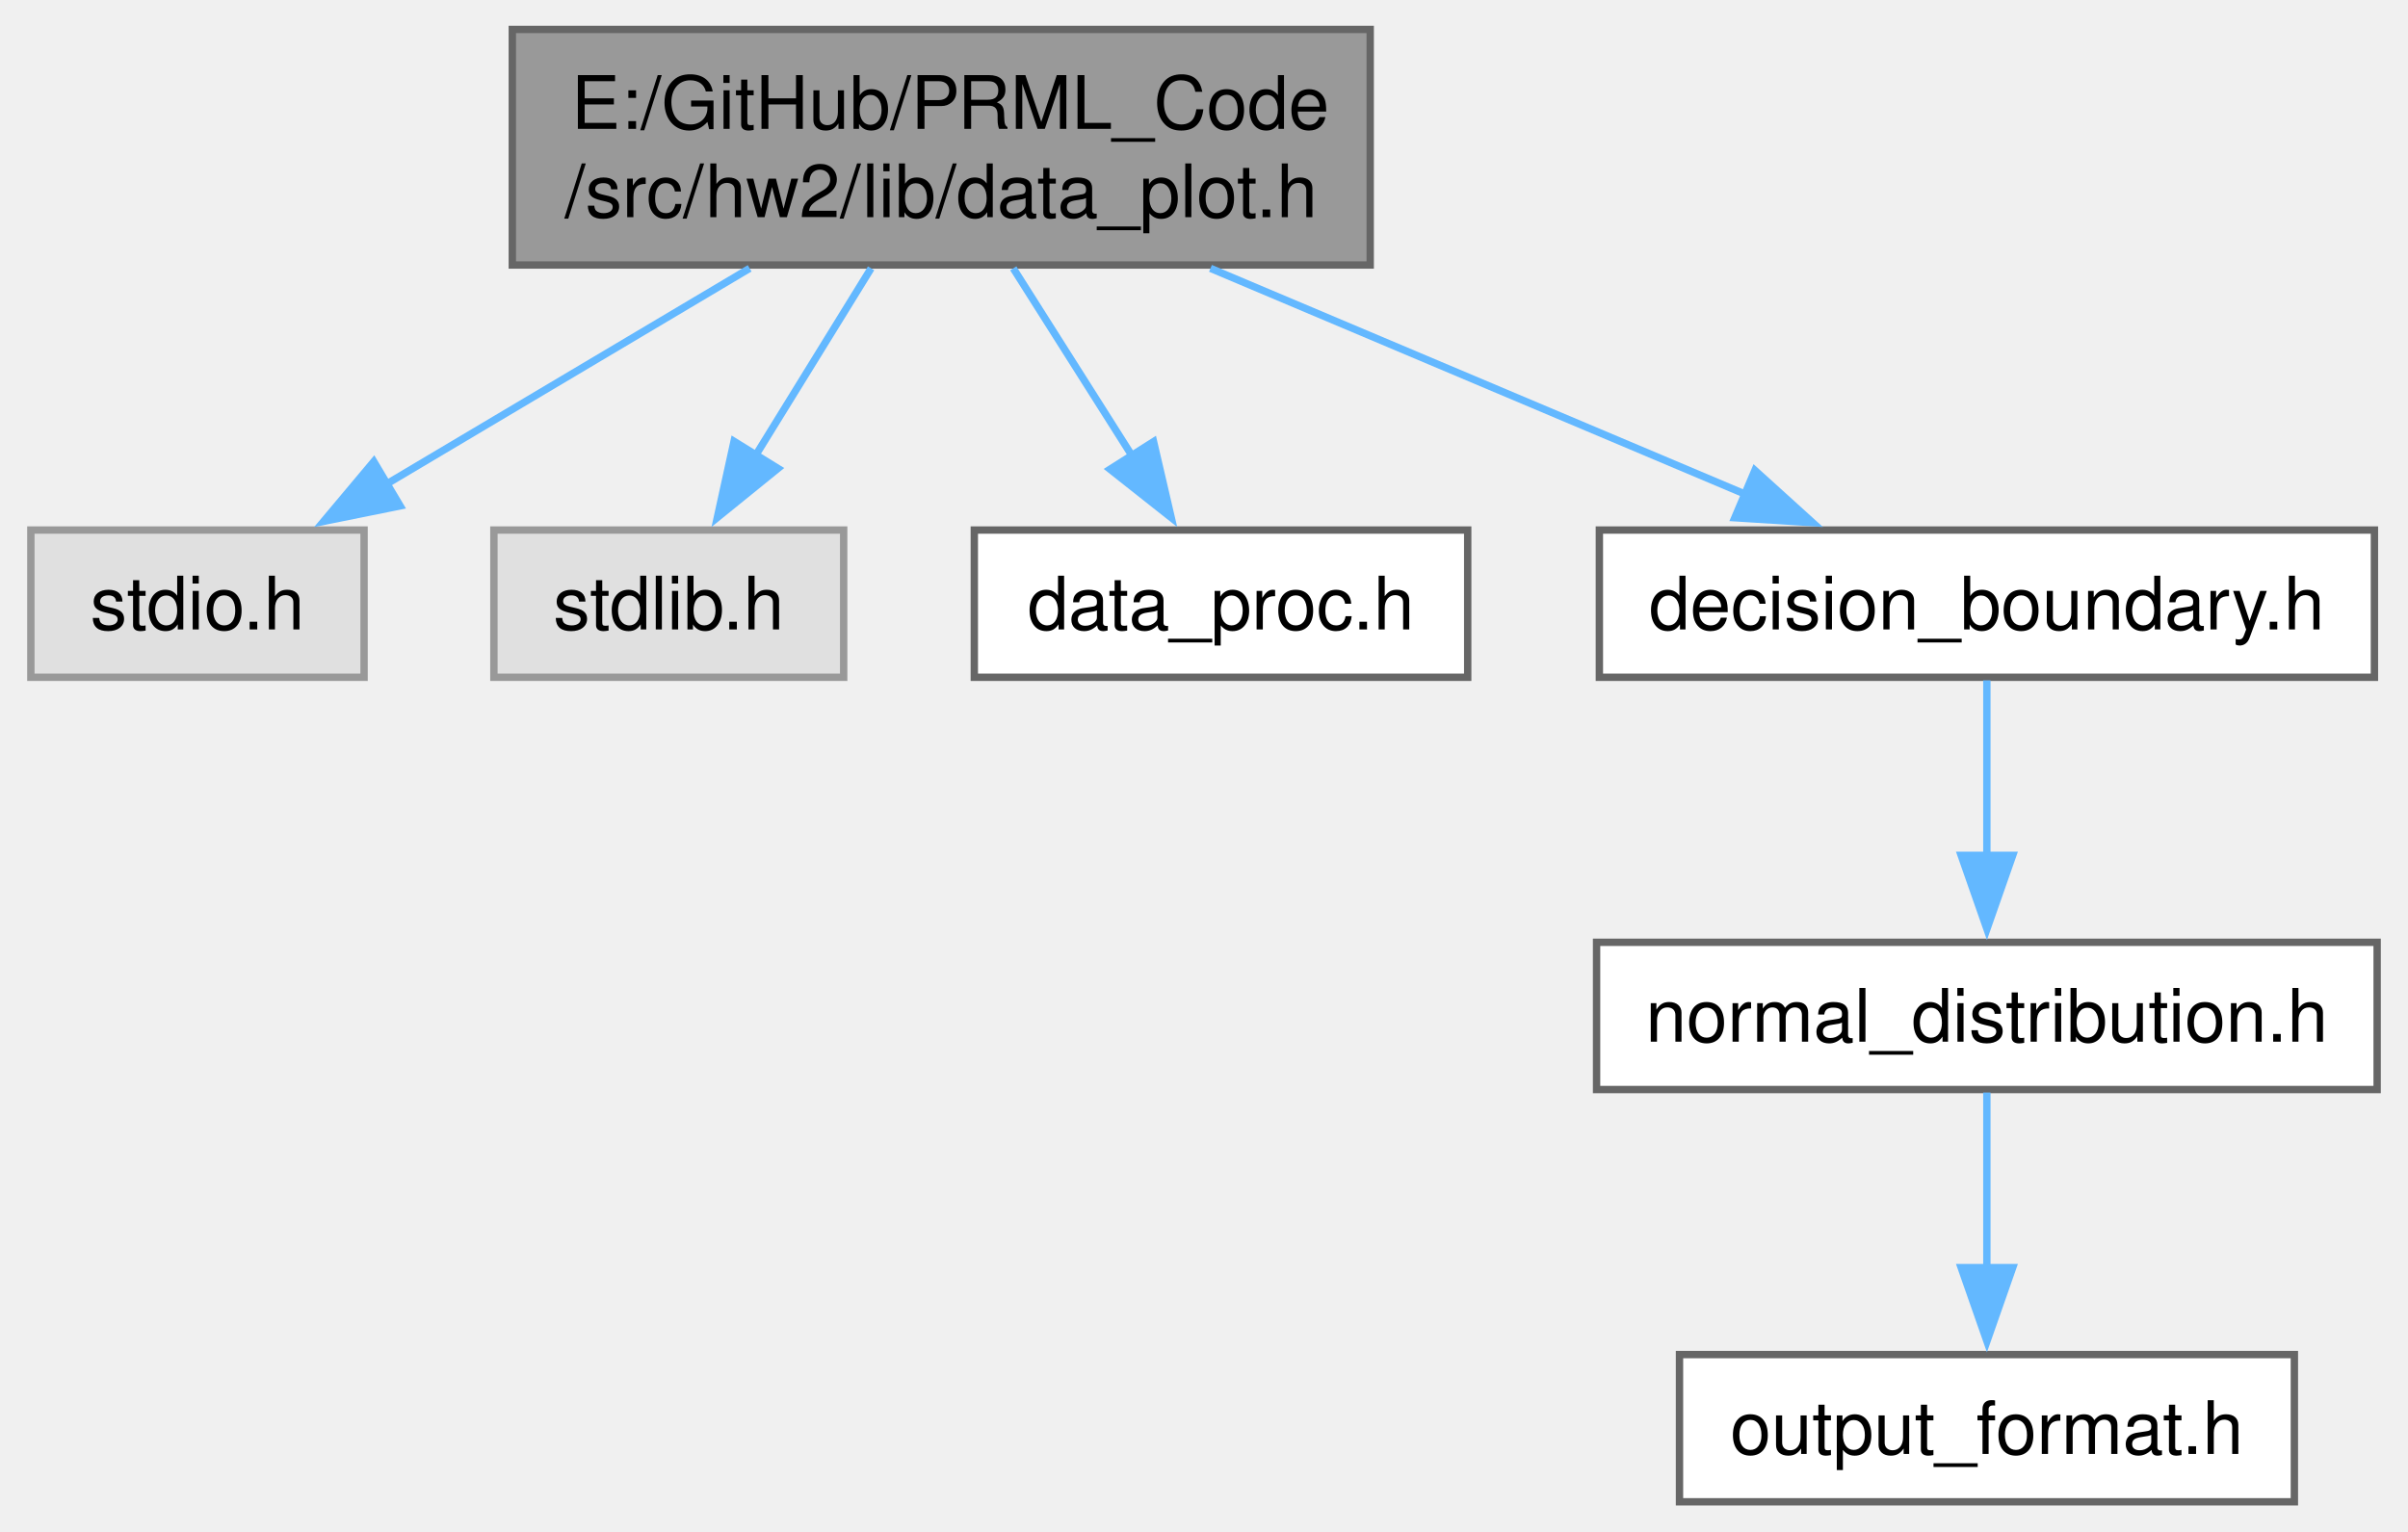
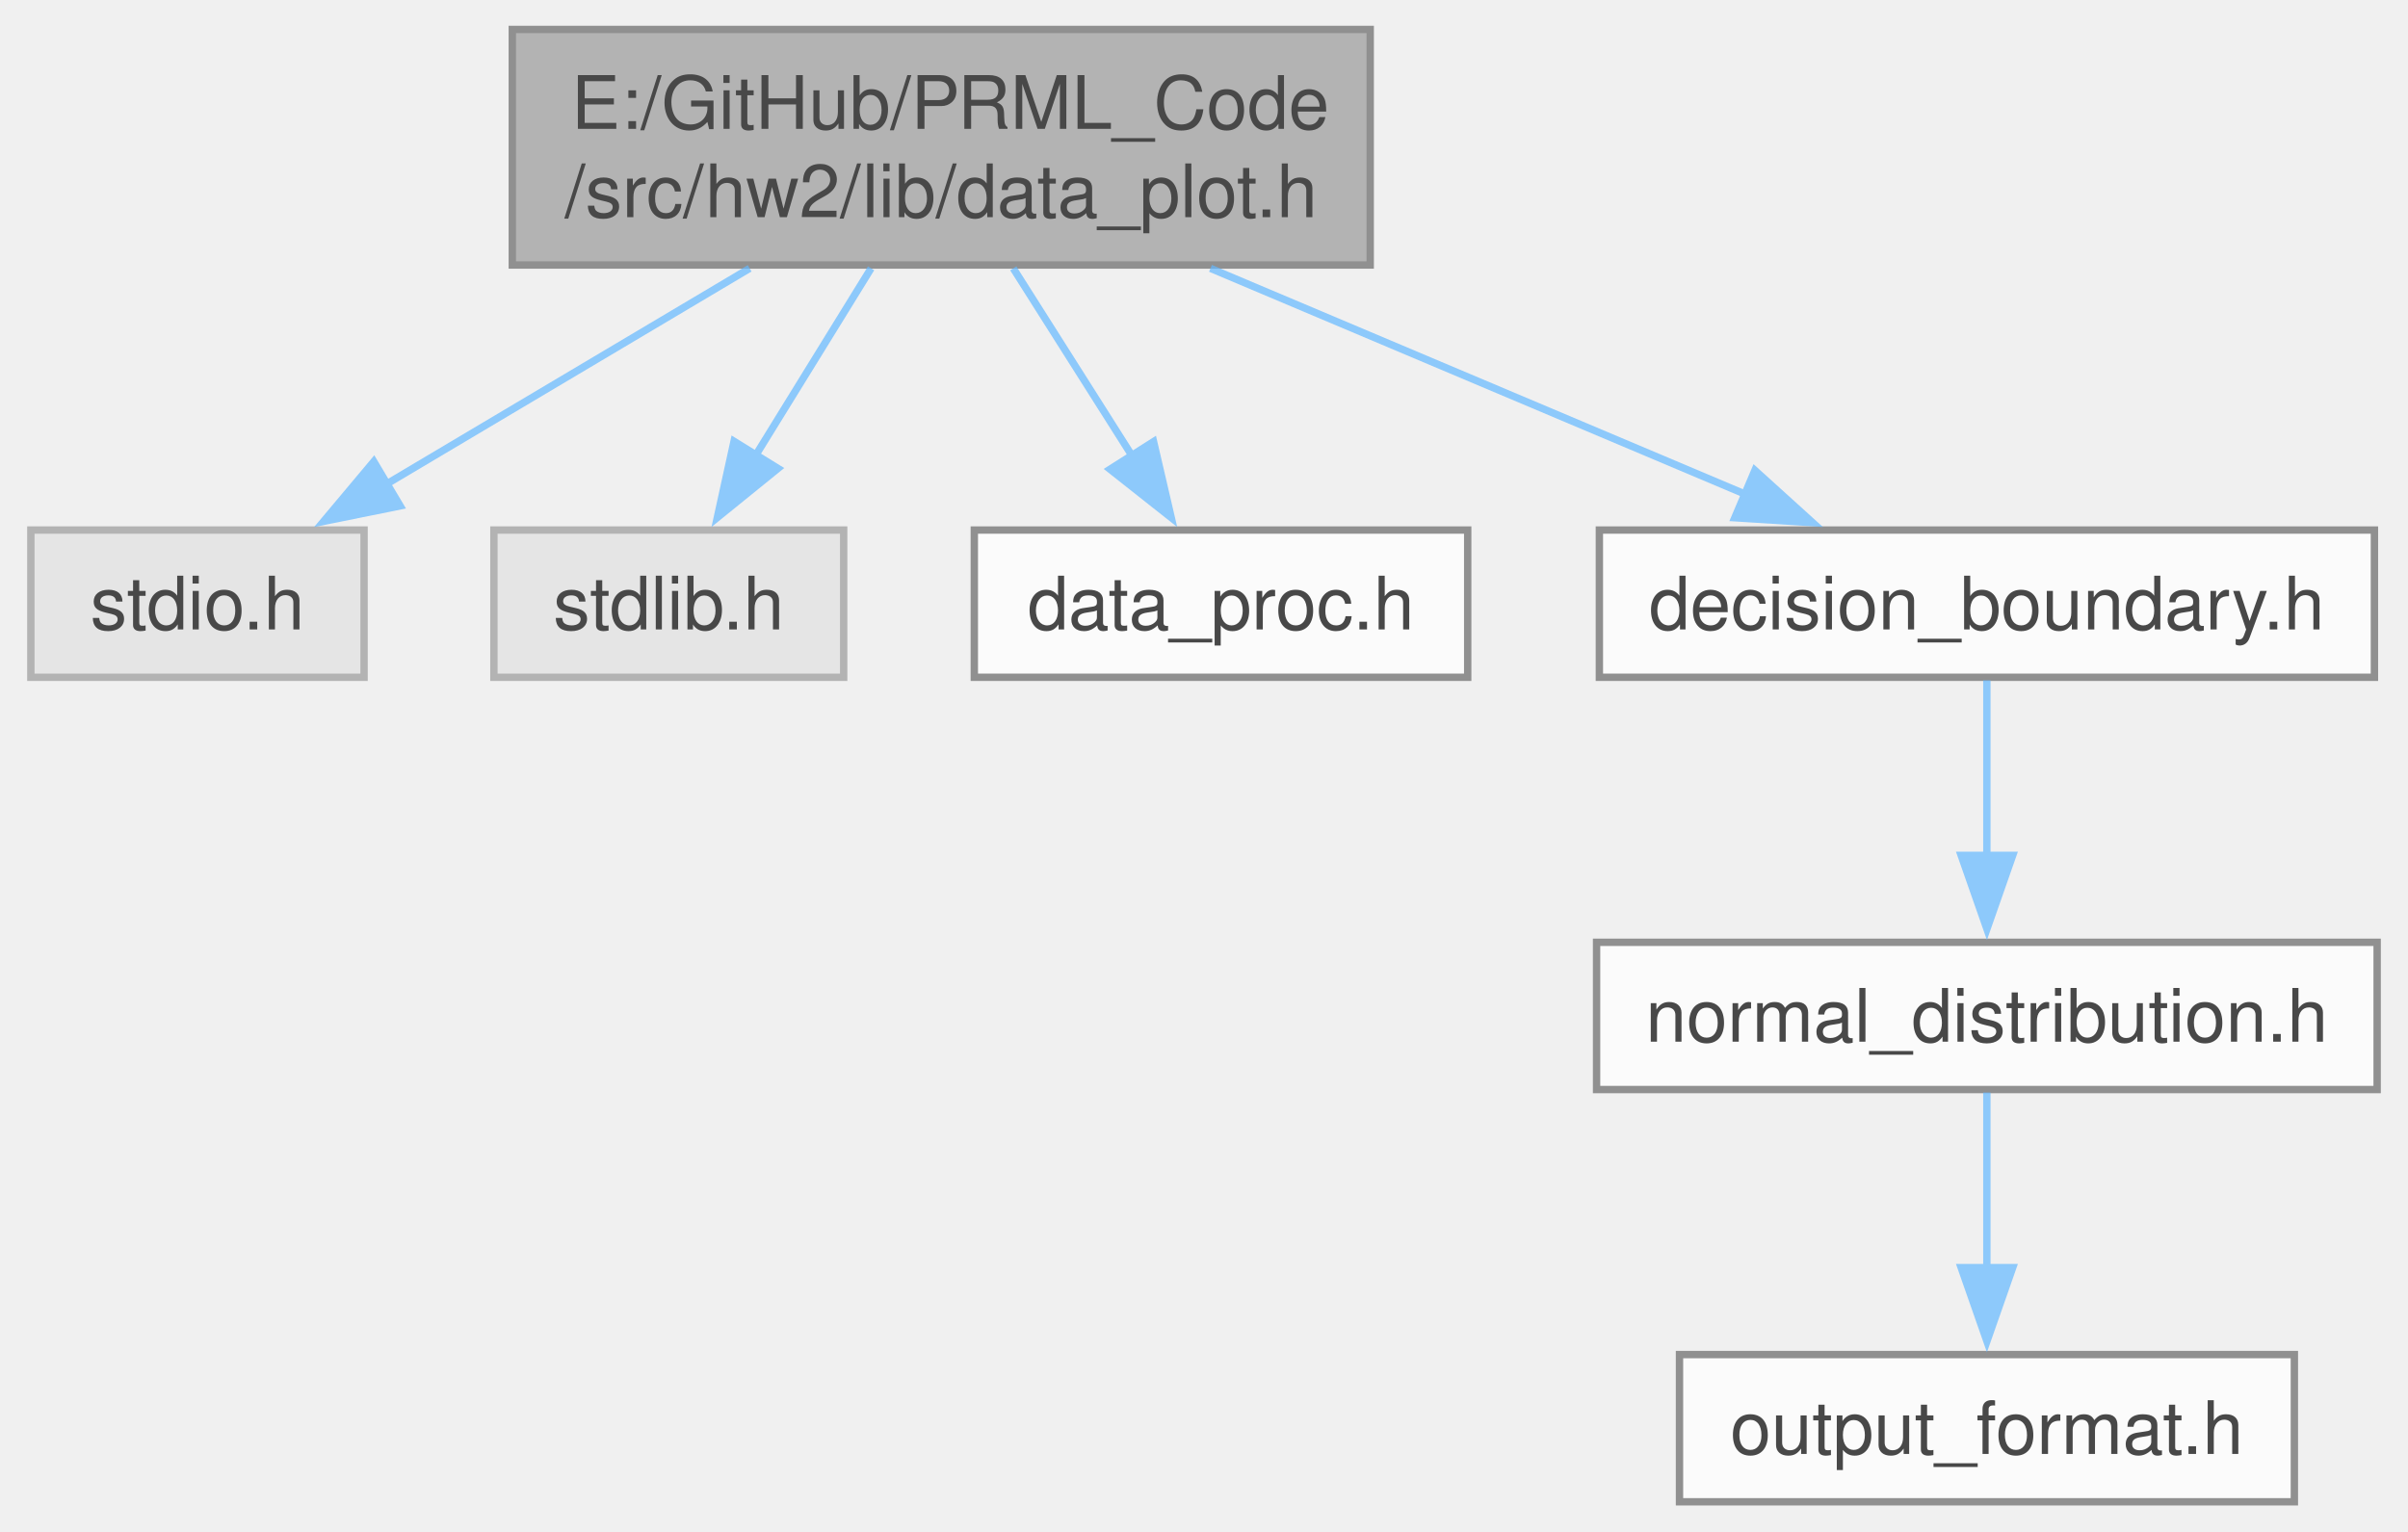
<svg xmlns="http://www.w3.org/2000/svg" xmlns:xlink="http://www.w3.org/1999/xlink" width="327pt" height="208pt" viewBox="0.00 0.00 326.62 208.00">
-   <g id="graph0" class="graph" transform="scale(1 1) rotate(0) translate(4 204)">
-     <g id="Node000001" class="node">
-       <g id="a_Node000001">
-         <a xlink:title="Plotting functions for data.">
-           <polygon fill="#999999" stroke="#666666" points="181.88,-200 65.38,-200 65.38,-168 181.88,-168 181.88,-200" />
-           <text text-anchor="start" x="73.38" y="-186.5" font-family="Helvetica,sans-Serif" font-size="10.00">E:/GitHub/PRML_Code</text>
-           <text text-anchor="middle" x="123.62" y="-174.5" font-family="Helvetica,sans-Serif" font-size="10.00">/src/hw2/lib/data_plot.h</text>
-         </a>
+   <svg id="main" version="1.1" xml:space="preserve">
+     <style type="text/css">
+ .node, .edge {opacity: 0.7;}
+ .node.selected, .edge.selected {opacity: 1;}
+ .edge:hover path { stroke: red; }
+ .edge:hover polygon { stroke: red; fill: red; }
+ </style>
+     <svg id="graph" class="graph">
+       <g id="graph0" class="graph" transform="scale(1 1) rotate(0) translate(4 204)">
+         <g id="Node000001" class="node">
+           <g id="a_Node000001">
+             <a xlink:title="Plotting functions for data.">
+               <polygon fill="#999999" stroke="#666666" points="181.88,-200 65.38,-200 65.38,-168 181.88,-168 181.88,-200" />
+               <text text-anchor="start" x="73.38" y="-186.5" font-family="Helvetica,sans-Serif" font-size="10.00">E:/GitHub/PRML_Code</text>
+               <text text-anchor="middle" x="123.62" y="-174.5" font-family="Helvetica,sans-Serif" font-size="10.00">/src/hw2/lib/data_plot.h</text>
+             </a>
+           </g>
+         </g>
+         <g id="Node000002" class="node">
+           <g id="a_Node000002">
+             <a xlink:title=" ">
+               <polygon fill="#e0e0e0" stroke="#999999" points="45.25,-132 0,-132 0,-112 45.25,-112 45.25,-132" />
+               <text text-anchor="middle" x="22.62" y="-118.5" font-family="Helvetica,sans-Serif" font-size="10.00">stdio.h</text>
+             </a>
+           </g>
+         </g>
+         <g id="edge1_Node000001_Node000002" class="edge">
+           <g id="a_edge1_Node000001_Node000002">
+             <a xlink:title=" ">
+               <path fill="none" stroke="#63b8ff" d="M97.61,-167.55C82.42,-158.52 63.32,-147.17 48.2,-138.19" />
+               <polygon fill="#63b8ff" stroke="#63b8ff" points="50.15,-135.28 39.76,-133.18 46.57,-141.3 50.15,-135.28" />
+             </a>
+           </g>
+         </g>
+         <g id="Node000003" class="node">
+           <g id="a_Node000003">
+             <a xlink:title=" ">
+               <polygon fill="#e0e0e0" stroke="#999999" points="110.38,-132 62.88,-132 62.88,-112 110.38,-112 110.38,-132" />
+               <text text-anchor="middle" x="86.62" y="-118.5" font-family="Helvetica,sans-Serif" font-size="10.00">stdlib.h</text>
+             </a>
+           </g>
+         </g>
+         <g id="edge2_Node000001_Node000003" class="edge">
+           <g id="a_edge2_Node000001_Node000003">
+             <a xlink:title=" ">
+               <path fill="none" stroke="#63b8ff" d="M114.1,-167.55C109.28,-159.74 103.39,-150.19 98.3,-141.94" />
+               <polygon fill="#63b8ff" stroke="#63b8ff" points="101.45,-140.37 93.22,-133.7 95.49,-144.05 101.45,-140.37" />
+             </a>
+           </g>
+         </g>
+         <g id="Node000004" class="node">
+           <g id="a_Node000004">
+             <a xlink:href="hw2_2lib_2data__proc_8h.html" target="_top" xlink:title="Data processing functions for hw2.">
+               <polygon fill="white" stroke="#666666" points="195.12,-132 128.12,-132 128.12,-112 195.12,-112 195.12,-132" />
+               <text text-anchor="middle" x="161.62" y="-118.5" font-family="Helvetica,sans-Serif" font-size="10.00">data_proc.h</text>
+             </a>
+           </g>
+         </g>
+         <g id="edge3_Node000001_Node000004" class="edge">
+           <g id="a_edge3_Node000001_Node000004">
+             <a xlink:title=" ">
+               <path fill="none" stroke="#63b8ff" d="M133.41,-167.55C138.36,-159.74 144.41,-150.19 149.63,-141.94" />
+               <polygon fill="#63b8ff" stroke="#63b8ff" points="152.46,-144.01 154.86,-133.69 146.55,-140.26 152.46,-144.01" />
+             </a>
+           </g>
+         </g>
+         <g id="Node000005" class="node">
+           <g id="a_Node000005">
+             <a xlink:href="hw2_2lib_2decision__boundary_8h.html" target="_top" xlink:title="Decision boundary functions.">
+               <polygon fill="white" stroke="#666666" points="318.25,-132 213,-132 213,-112 318.25,-112 318.25,-132" />
+               <text text-anchor="middle" x="265.62" y="-118.5" font-family="Helvetica,sans-Serif" font-size="10.00">decision_boundary.h</text>
+             </a>
+           </g>
+         </g>
+         <g id="edge4_Node000001_Node000005" class="edge">
+           <g id="a_edge4_Node000001_Node000005">
+             <a xlink:title=" ">
+               <path fill="none" stroke="#63b8ff" d="M160.19,-167.55C182.69,-158.04 211.27,-145.97 233,-136.79" />
+               <polygon fill="#63b8ff" stroke="#63b8ff" points="234.12,-140.11 241.97,-133 231.39,-133.67 234.12,-140.11" />
+             </a>
+           </g>
+         </g>
+         <g id="Node000006" class="node">
+           <g id="a_Node000006">
+             <a xlink:href="hw2_2lib_2normal__distribution_8h.html" target="_top" xlink:title="Normal distribution functions.">
+               <polygon fill="white" stroke="#666666" points="318.62,-76 212.62,-76 212.62,-56 318.62,-56 318.62,-76" />
+               <text text-anchor="middle" x="265.62" y="-62.5" font-family="Helvetica,sans-Serif" font-size="10.00">normal_distribution.h</text>
+             </a>
+           </g>
+         </g>
+         <g id="edge5_Node000005_Node000006" class="edge">
+           <g id="a_edge5_Node000005_Node000006">
+             <a xlink:title=" ">
+               <path fill="none" stroke="#63b8ff" d="M265.62,-111.59C265.62,-105.01 265.62,-95.96 265.62,-87.73" />
+               <polygon fill="#63b8ff" stroke="#63b8ff" points="269.13,-87.81 265.63,-77.81 262.13,-87.81 269.13,-87.81" />
+             </a>
+           </g>
+         </g>
+         <g id="Node000007" class="node">
+           <g id="a_Node000007">
+             <a xlink:href="hw2_2lib_2output__format_8h.html" target="_top" xlink:title="Output format struct for color printing (charactors)">
+               <polygon fill="white" stroke="#666666" points="307.38,-20 223.88,-20 223.88,0 307.38,0 307.38,-20" />
+               <text text-anchor="middle" x="265.62" y="-6.5" font-family="Helvetica,sans-Serif" font-size="10.00">output_format.h</text>
+             </a>
+           </g>
+         </g>
+         <g id="edge6_Node000006_Node000007" class="edge">
+           <g id="a_edge6_Node000006_Node000007">
+             <a xlink:title=" ">
+               <path fill="none" stroke="#63b8ff" d="M265.62,-55.59C265.62,-49.01 265.62,-39.96 265.62,-31.73" />
+               <polygon fill="#63b8ff" stroke="#63b8ff" points="269.13,-31.81 265.63,-21.81 262.13,-31.81 269.13,-31.81" />
+             </a>
+           </g>
+         </g>
      </g>
-     </g>
-     <g id="Node000002" class="node">
-       <g id="a_Node000002">
-         <a xlink:title=" ">
-           <polygon fill="#e0e0e0" stroke="#999999" points="45.25,-132 0,-132 0,-112 45.25,-112 45.25,-132" />
-           <text text-anchor="middle" x="22.62" y="-118.5" font-family="Helvetica,sans-Serif" font-size="10.00">stdio.h</text>
-         </a>
-       </g>
-     </g>
-     <g id="edge1_Node000001_Node000002" class="edge">
-       <g id="a_edge1_Node000001_Node000002">
-         <a xlink:title=" ">
-           <path fill="none" stroke="#63b8ff" d="M97.61,-167.55C82.42,-158.52 63.32,-147.17 48.2,-138.19" />
-           <polygon fill="#63b8ff" stroke="#63b8ff" points="50.15,-135.28 39.76,-133.18 46.57,-141.3 50.15,-135.28" />
-         </a>
-       </g>
-     </g>
-     <g id="Node000003" class="node">
-       <g id="a_Node000003">
-         <a xlink:title=" ">
-           <polygon fill="#e0e0e0" stroke="#999999" points="110.38,-132 62.88,-132 62.88,-112 110.38,-112 110.38,-132" />
-           <text text-anchor="middle" x="86.62" y="-118.5" font-family="Helvetica,sans-Serif" font-size="10.00">stdlib.h</text>
-         </a>
-       </g>
-     </g>
-     <g id="edge2_Node000001_Node000003" class="edge">
-       <g id="a_edge2_Node000001_Node000003">
-         <a xlink:title=" ">
-           <path fill="none" stroke="#63b8ff" d="M114.1,-167.55C109.28,-159.74 103.39,-150.19 98.3,-141.94" />
-           <polygon fill="#63b8ff" stroke="#63b8ff" points="101.45,-140.37 93.22,-133.7 95.49,-144.05 101.45,-140.37" />
-         </a>
-       </g>
-     </g>
-     <g id="Node000004" class="node">
-       <g id="a_Node000004">
-         <a xlink:href="hw2_2lib_2data__proc_8h.html" target="_top" xlink:title="Data processing functions for hw2.">
-           <polygon fill="white" stroke="#666666" points="195.12,-132 128.12,-132 128.12,-112 195.12,-112 195.12,-132" />
-           <text text-anchor="middle" x="161.62" y="-118.5" font-family="Helvetica,sans-Serif" font-size="10.00">data_proc.h</text>
-         </a>
-       </g>
-     </g>
-     <g id="edge3_Node000001_Node000004" class="edge">
-       <g id="a_edge3_Node000001_Node000004">
-         <a xlink:title=" ">
-           <path fill="none" stroke="#63b8ff" d="M133.41,-167.55C138.36,-159.74 144.41,-150.19 149.63,-141.94" />
-           <polygon fill="#63b8ff" stroke="#63b8ff" points="152.46,-144.01 154.86,-133.69 146.55,-140.26 152.46,-144.01" />
-         </a>
-       </g>
-     </g>
-     <g id="Node000005" class="node">
-       <g id="a_Node000005">
-         <a xlink:href="hw2_2lib_2decision__boundary_8h.html" target="_top" xlink:title="Decision boundary functions.">
-           <polygon fill="white" stroke="#666666" points="318.25,-132 213,-132 213,-112 318.25,-112 318.25,-132" />
-           <text text-anchor="middle" x="265.62" y="-118.5" font-family="Helvetica,sans-Serif" font-size="10.00">decision_boundary.h</text>
-         </a>
-       </g>
-     </g>
-     <g id="edge4_Node000001_Node000005" class="edge">
-       <g id="a_edge4_Node000001_Node000005">
-         <a xlink:title=" ">
-           <path fill="none" stroke="#63b8ff" d="M160.19,-167.55C182.69,-158.04 211.27,-145.97 233,-136.79" />
-           <polygon fill="#63b8ff" stroke="#63b8ff" points="234.12,-140.11 241.97,-133 231.39,-133.67 234.12,-140.11" />
-         </a>
-       </g>
-     </g>
-     <g id="Node000006" class="node">
-       <g id="a_Node000006">
-         <a xlink:href="hw2_2lib_2normal__distribution_8h.html" target="_top" xlink:title="Normal distribution functions.">
-           <polygon fill="white" stroke="#666666" points="318.62,-76 212.62,-76 212.62,-56 318.62,-56 318.62,-76" />
-           <text text-anchor="middle" x="265.62" y="-62.5" font-family="Helvetica,sans-Serif" font-size="10.00">normal_distribution.h</text>
-         </a>
-       </g>
-     </g>
-     <g id="edge5_Node000005_Node000006" class="edge">
-       <g id="a_edge5_Node000005_Node000006">
-         <a xlink:title=" ">
-           <path fill="none" stroke="#63b8ff" d="M265.62,-111.59C265.62,-105.01 265.62,-95.96 265.62,-87.73" />
-           <polygon fill="#63b8ff" stroke="#63b8ff" points="269.13,-87.81 265.63,-77.81 262.13,-87.81 269.13,-87.81" />
-         </a>
-       </g>
-     </g>
-     <g id="Node000007" class="node">
-       <g id="a_Node000007">
-         <a xlink:href="hw2_2lib_2output__format_8h.html" target="_top" xlink:title="Output format struct for color printing (charactors)">
-           <polygon fill="white" stroke="#666666" points="307.38,-20 223.88,-20 223.88,0 307.38,0 307.38,-20" />
-           <text text-anchor="middle" x="265.62" y="-6.5" font-family="Helvetica,sans-Serif" font-size="10.00">output_format.h</text>
-         </a>
-       </g>
-     </g>
-     <g id="edge6_Node000006_Node000007" class="edge">
-       <g id="a_edge6_Node000006_Node000007">
-         <a xlink:title=" ">
-           <path fill="none" stroke="#63b8ff" d="M265.62,-55.59C265.62,-49.01 265.62,-39.96 265.62,-31.73" />
-           <polygon fill="#63b8ff" stroke="#63b8ff" points="269.13,-31.81 265.63,-21.81 262.13,-31.81 269.13,-31.81" />
-         </a>
-       </g>
-     </g>
-   </g>
+     </svg>
+   </svg>
+   <style type="text/css">
+ 
+ [data-mouse-over-selected='false'] { opacity: 0.7; }
+ [data-mouse-over-selected='true']  { opacity: 1.0; }
+ 
+ </style>
</svg>
